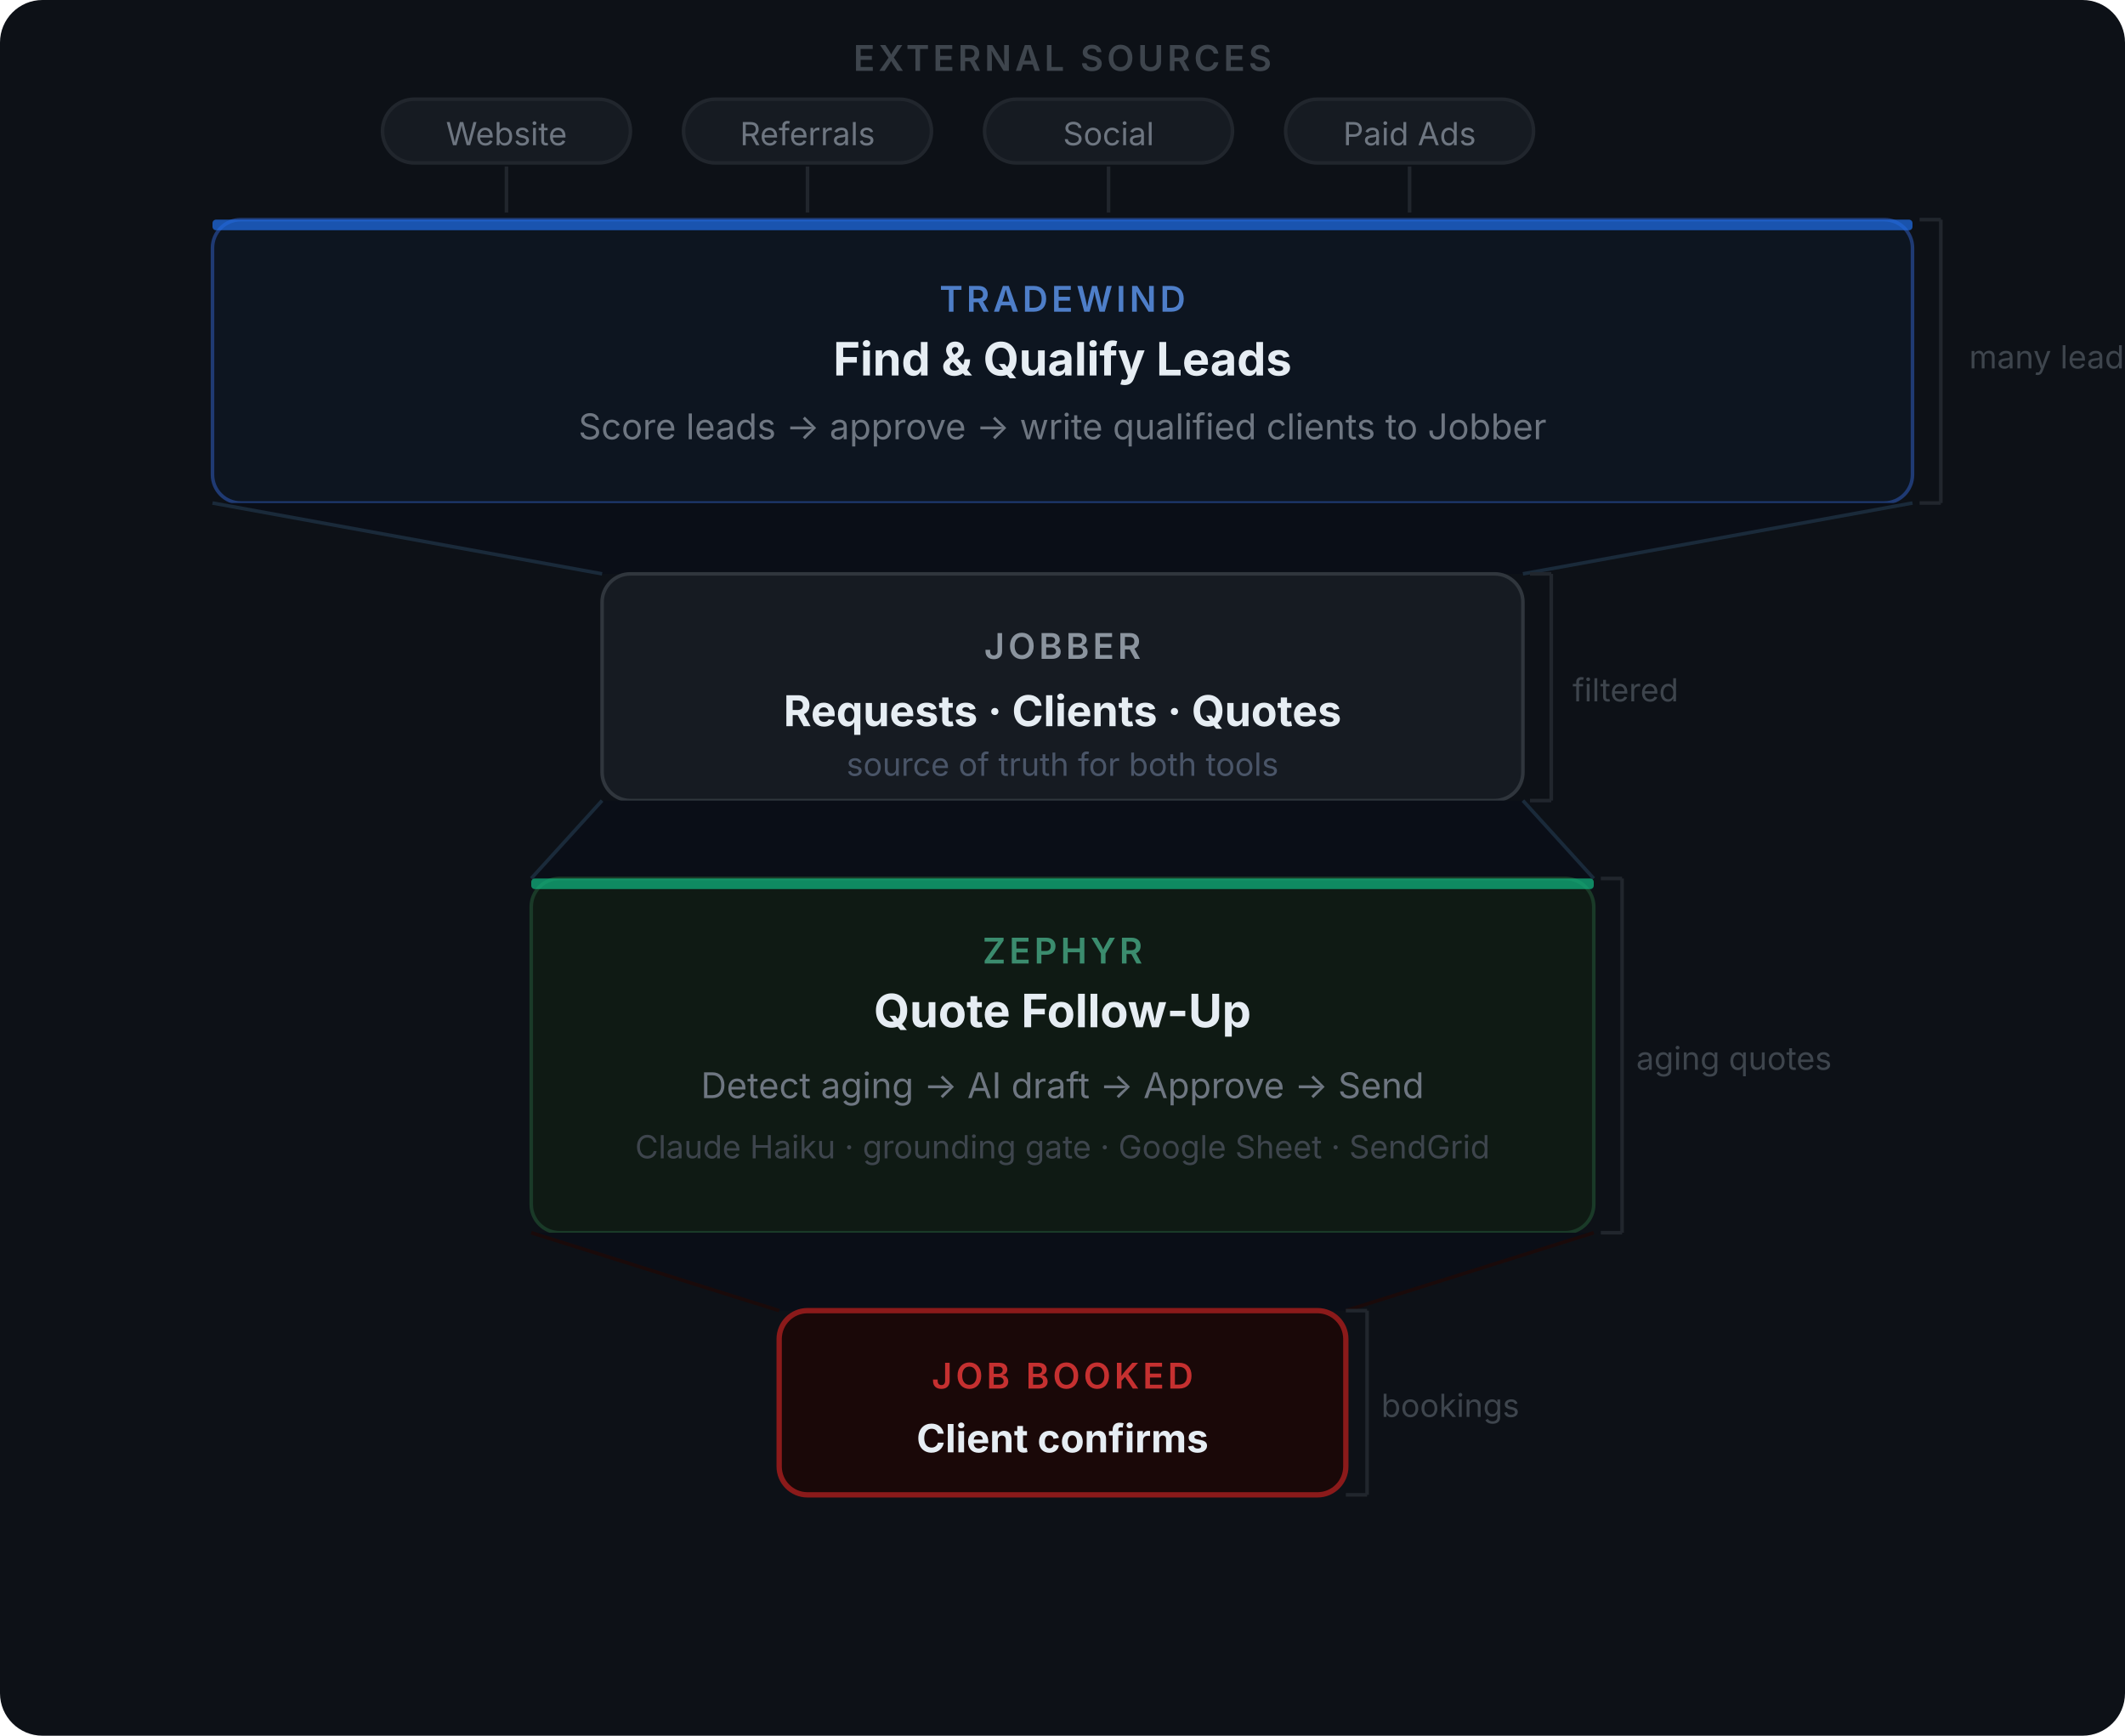
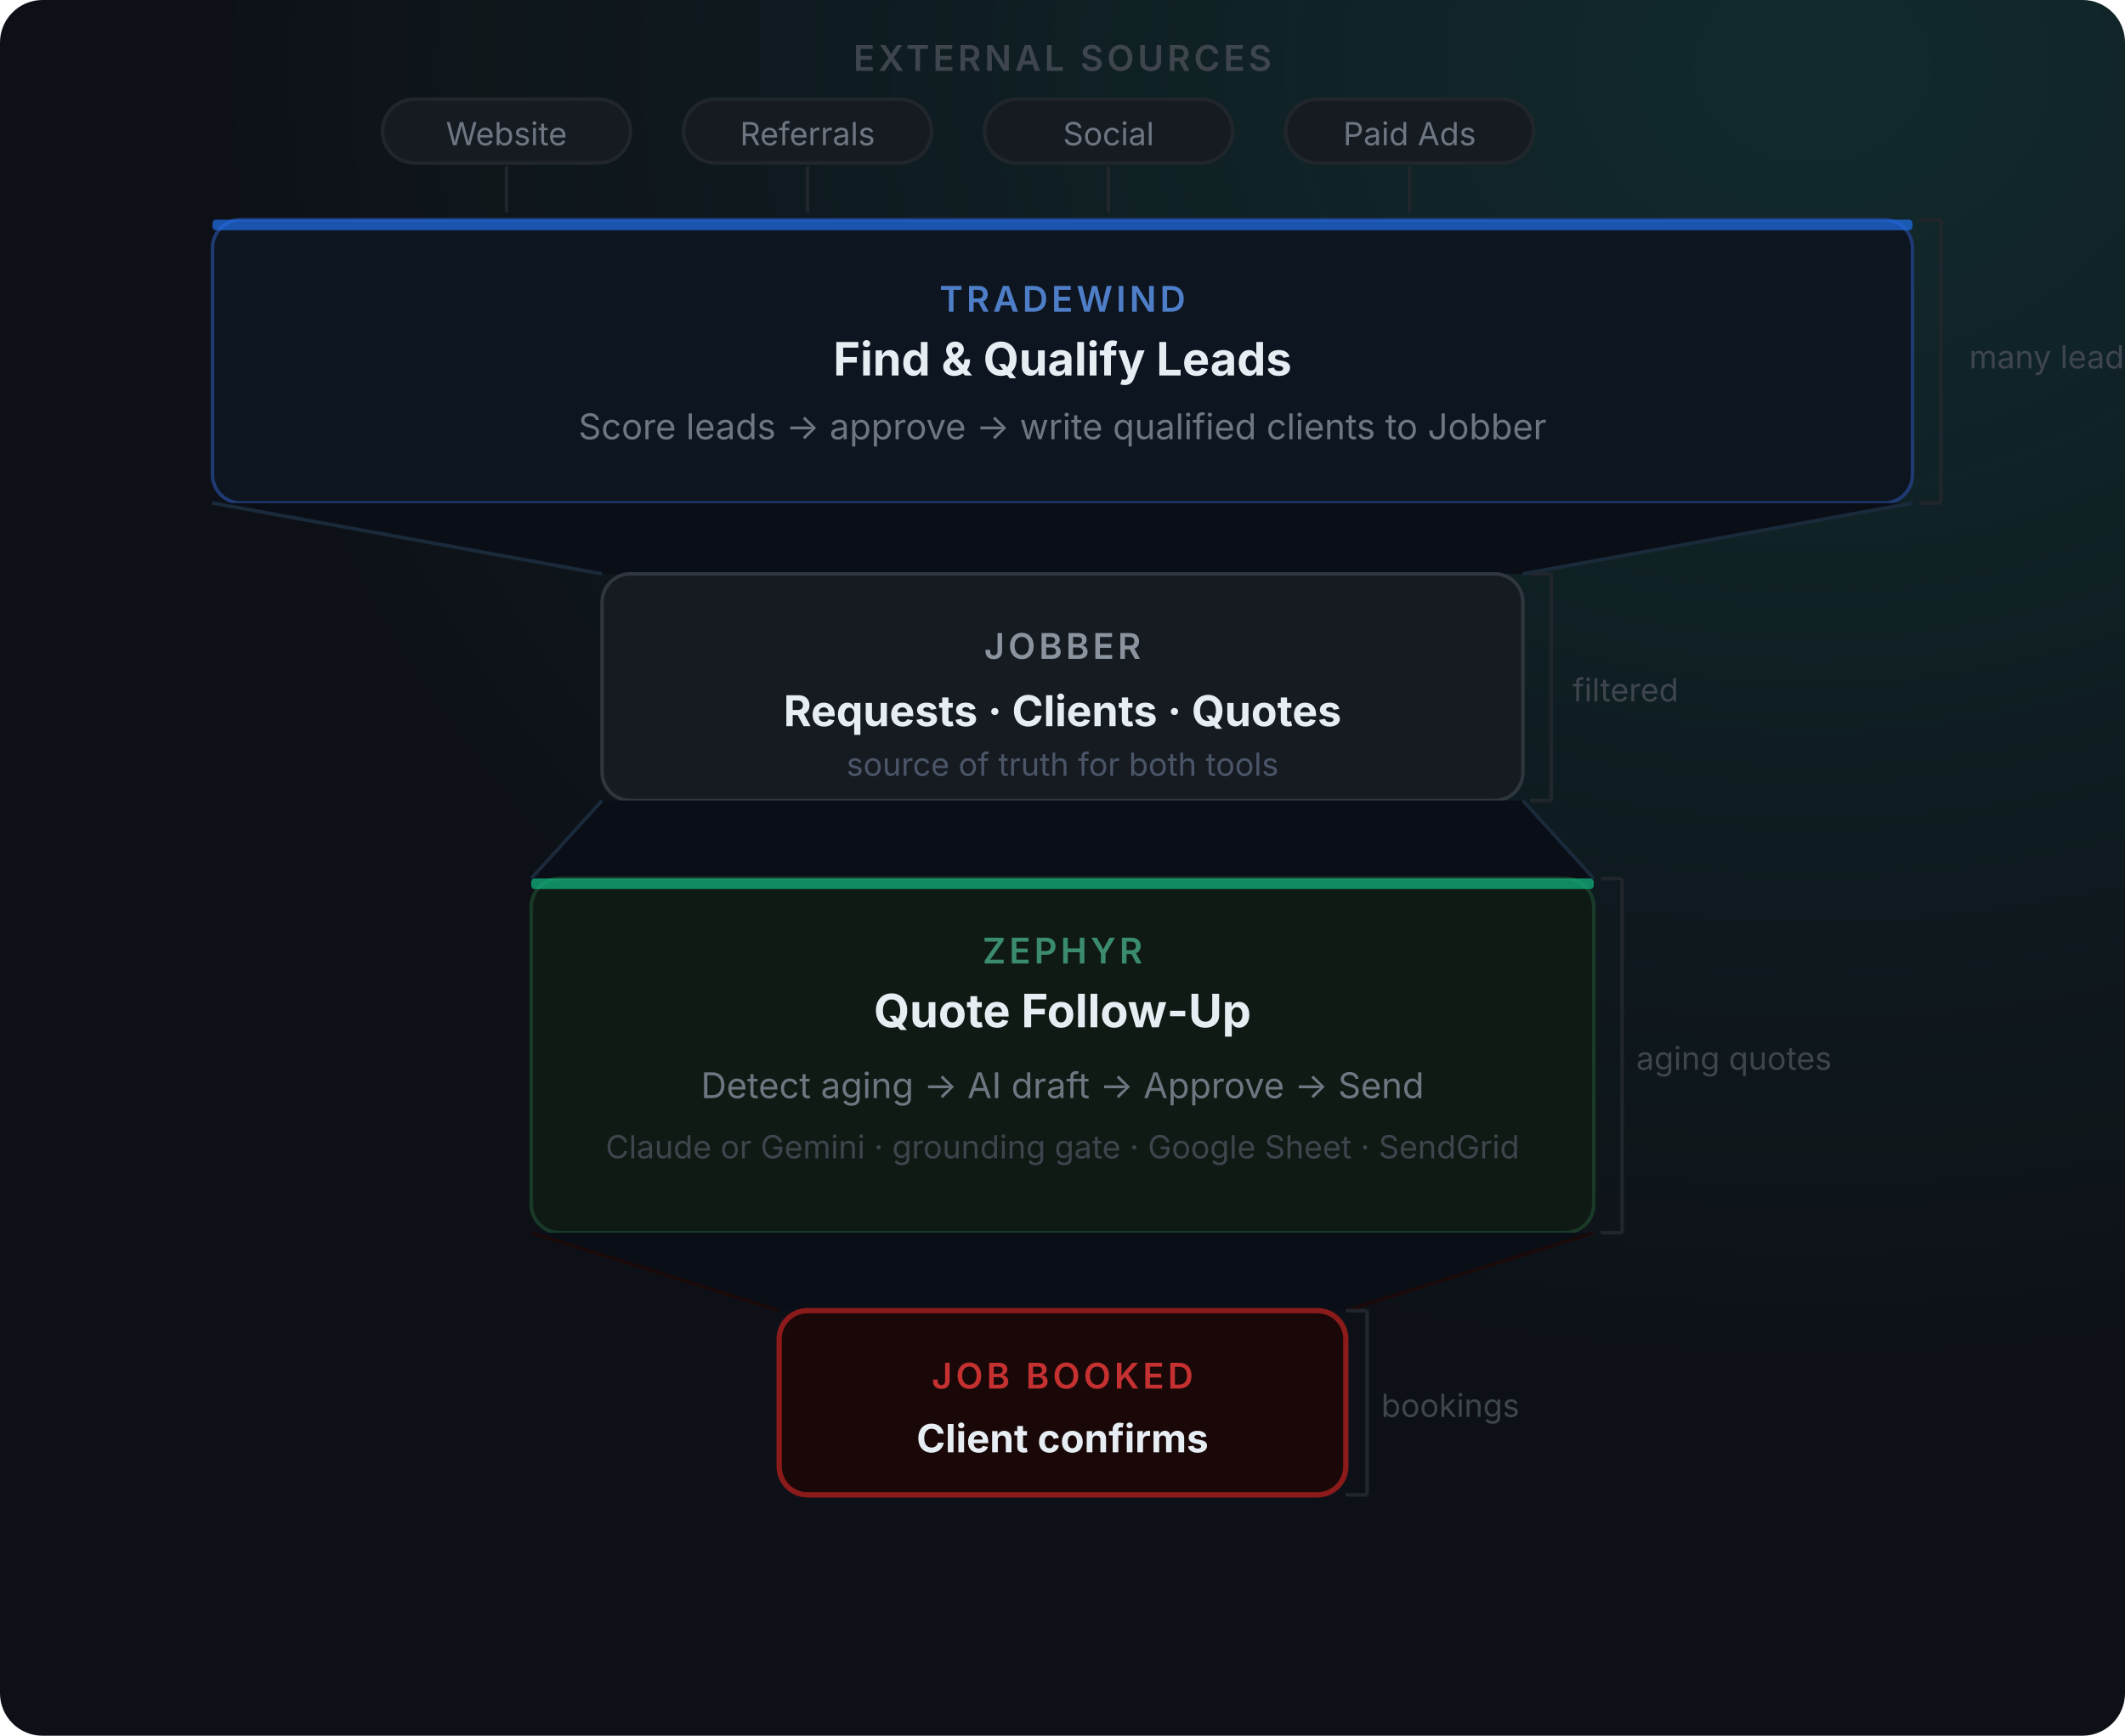
<svg xmlns="http://www.w3.org/2000/svg" viewBox="0 0 600 490" width="600" height="490">
  <defs>
+     <radialGradient id="glow" cx="0.85" cy="0.04" r="0.75">
+       <stop offset="0" stop-color="#2dd4bf" stop-opacity="0.13" />
+       <stop offset="1" stop-color="#2dd4bf" stop-opacity="0" />
+     </radialGradient>
    <style>
      .label { font-family: 'Inter', -apple-system, 'Segoe UI', sans-serif; }
    </style>
  </defs>
  <rect width="600" height="490" rx="12" fill="#0D1117" />
+   <rect width="600" height="490" rx="12" fill="url(#glow)" />
  <text x="300" y="20" class="label" font-size="10" font-weight="600" fill="#3E454D" text-anchor="middle" letter-spacing="1">EXTERNAL SOURCES</text>
  <rect x="108" y="28" width="70" height="18" rx="9" fill="#161B22" stroke="#21262D" stroke-width="1" />
  <text x="143" y="41" class="label" font-size="9" fill="#6E7681" text-anchor="middle">Website</text>
  <rect x="193" y="28" width="70" height="18" rx="9" fill="#161B22" stroke="#21262D" stroke-width="1" />
  <text x="228" y="41" class="label" font-size="9" fill="#6E7681" text-anchor="middle">Referrals</text>
  <rect x="278" y="28" width="70" height="18" rx="9" fill="#161B22" stroke="#21262D" stroke-width="1" />
  <text x="313" y="41" class="label" font-size="9" fill="#6E7681" text-anchor="middle">Social</text>
  <rect x="363" y="28" width="70" height="18" rx="9" fill="#161B22" stroke="#21262D" stroke-width="1" />
  <text x="398" y="41" class="label" font-size="9" fill="#6E7681" text-anchor="middle">Paid Ads</text>
  <line x1="143" y1="47" x2="143" y2="60" stroke="#21262D" stroke-width="1" />
  <line x1="228" y1="47" x2="228" y2="60" stroke="#21262D" stroke-width="1" />
  <line x1="313" y1="47" x2="313" y2="60" stroke="#21262D" stroke-width="1" />
  <line x1="398" y1="47" x2="398" y2="60" stroke="#21262D" stroke-width="1" />
  <rect x="60" y="62" width="480" height="80" rx="8" fill="#0D1520" stroke="#1F3A73" stroke-width="1" />
  <rect x="60" y="62" width="480" height="3" rx="1" fill="#1F6FEB" opacity="0.7" />
  <text x="300" y="88" class="label" font-size="10" font-weight="600" fill="#4E7EC8" text-anchor="middle" letter-spacing="1">TRADEWIND</text>
  <text x="300" y="106" class="label" font-size="13" font-weight="700" fill="#E6EDF3" text-anchor="middle">Find &amp; Qualify Leads</text>
  <text x="300" y="124" class="label" font-size="10" fill="#6E7681" text-anchor="middle">Score leads → approve → write qualified clients to Jobber</text>
  <polygon points="60,142 540,142 430,162 170,162" fill="#0A0E17" />
  <line x1="60" y1="142" x2="170" y2="162" stroke="#1A2A3A" stroke-width="1" />
  <line x1="540" y1="142" x2="430" y2="162" stroke="#1A2A3A" stroke-width="1" />
  <rect x="170" y="162" width="260" height="64" rx="8" fill="#161B22" stroke="#30363D" stroke-width="1" />
  <text x="300" y="186" class="label" font-size="10" font-weight="600" fill="#8B949E" text-anchor="middle" letter-spacing="1">JOBBER</text>
  <text x="300" y="205" class="label" font-size="12" font-weight="700" fill="#E6EDF3" text-anchor="middle">Requests · Clients · Quotes</text>
  <text x="300" y="219" class="label" font-size="9" fill="#4A5568" text-anchor="middle">source of truth for both tools</text>
  <polygon points="170,226 430,226 450,248 150,248" fill="#0A0E17" />
  <line x1="170" y1="226" x2="150" y2="248" stroke="#1A2A3A" stroke-width="1" />
  <line x1="430" y1="226" x2="450" y2="248" stroke="#1A2A3A" stroke-width="1" />
  <rect x="150" y="248" width="300" height="100" rx="8" fill="#0F1A14" stroke="#1A3A28" stroke-width="1" />
  <rect x="150" y="248" width="300" height="3" rx="1" fill="#10B981" opacity="0.7" />
  <text x="300" y="272" class="label" font-size="10" font-weight="600" fill="#3B8C6E" text-anchor="middle" letter-spacing="1">ZEPHYR</text>
  <text x="300" y="290" class="label" font-size="13" font-weight="700" fill="#E6EDF3" text-anchor="middle">Quote Follow-Up</text>
  <text x="300" y="310" class="label" font-size="10" fill="#6E7681" text-anchor="middle">Detect aging  →  AI draft  →  Approve  →  Send</text>
-   <text x="300" y="327" class="label" font-size="9" fill="#3E454D" text-anchor="middle">Claude Haiku  ·  grounding gate  ·  Google Sheet  ·  SendGrid</text>
+   <text x="300" y="327" class="label" font-size="9" fill="#3E454D" text-anchor="middle">Claude or Gemini  ·  grounding gate  ·  Google Sheet  ·  SendGrid</text>
  <polygon points="150,348 450,348 380,370 220,370" fill="#0A0E17" />
  <line x1="150" y1="348" x2="220" y2="370" stroke="#1A0A0A" stroke-width="1" />
  <line x1="450" y1="348" x2="380" y2="370" stroke="#1A0A0A" stroke-width="1" />
  <rect x="220" y="370" width="160" height="52" rx="8" fill="#1A0808" stroke="#8B1A1A" stroke-width="1.5" />
  <text x="300" y="392" class="label" font-size="10" font-weight="600" fill="#C53030" text-anchor="middle" letter-spacing="1">JOB BOOKED</text>
  <text x="300" y="410" class="label" font-size="11" font-weight="700" fill="#E6EDF3" text-anchor="middle">Client confirms</text>
  <text x="556" y="104" class="label" font-size="9" fill="#3E454D" text-anchor="start">many leads</text>
  <text x="444" y="198" class="label" font-size="9" fill="#3E454D" text-anchor="start">filtered</text>
  <text x="462" y="302" class="label" font-size="9" fill="#3E454D" text-anchor="start">aging quotes</text>
  <text x="390" y="400" class="label" font-size="9" fill="#3E454D" text-anchor="start">bookings</text>
  <line x1="548" y1="62" x2="548" y2="142" stroke="#21262D" stroke-width="1" />
  <line x1="542" y1="62" x2="548" y2="62" stroke="#21262D" stroke-width="1" />
  <line x1="542" y1="142" x2="548" y2="142" stroke="#21262D" stroke-width="1" />
  <line x1="438" y1="162" x2="438" y2="226" stroke="#21262D" stroke-width="1" />
  <line x1="432" y1="162" x2="438" y2="162" stroke="#21262D" stroke-width="1" />
  <line x1="432" y1="226" x2="438" y2="226" stroke="#21262D" stroke-width="1" />
  <line x1="458" y1="248" x2="458" y2="348" stroke="#21262D" stroke-width="1" />
  <line x1="452" y1="248" x2="458" y2="248" stroke="#21262D" stroke-width="1" />
  <line x1="452" y1="348" x2="458" y2="348" stroke="#21262D" stroke-width="1" />
  <line x1="386" y1="370" x2="386" y2="422" stroke="#21262D" stroke-width="1" />
  <line x1="380" y1="370" x2="386" y2="370" stroke="#21262D" stroke-width="1" />
  <line x1="380" y1="422" x2="386" y2="422" stroke="#21262D" stroke-width="1" />
</svg>
